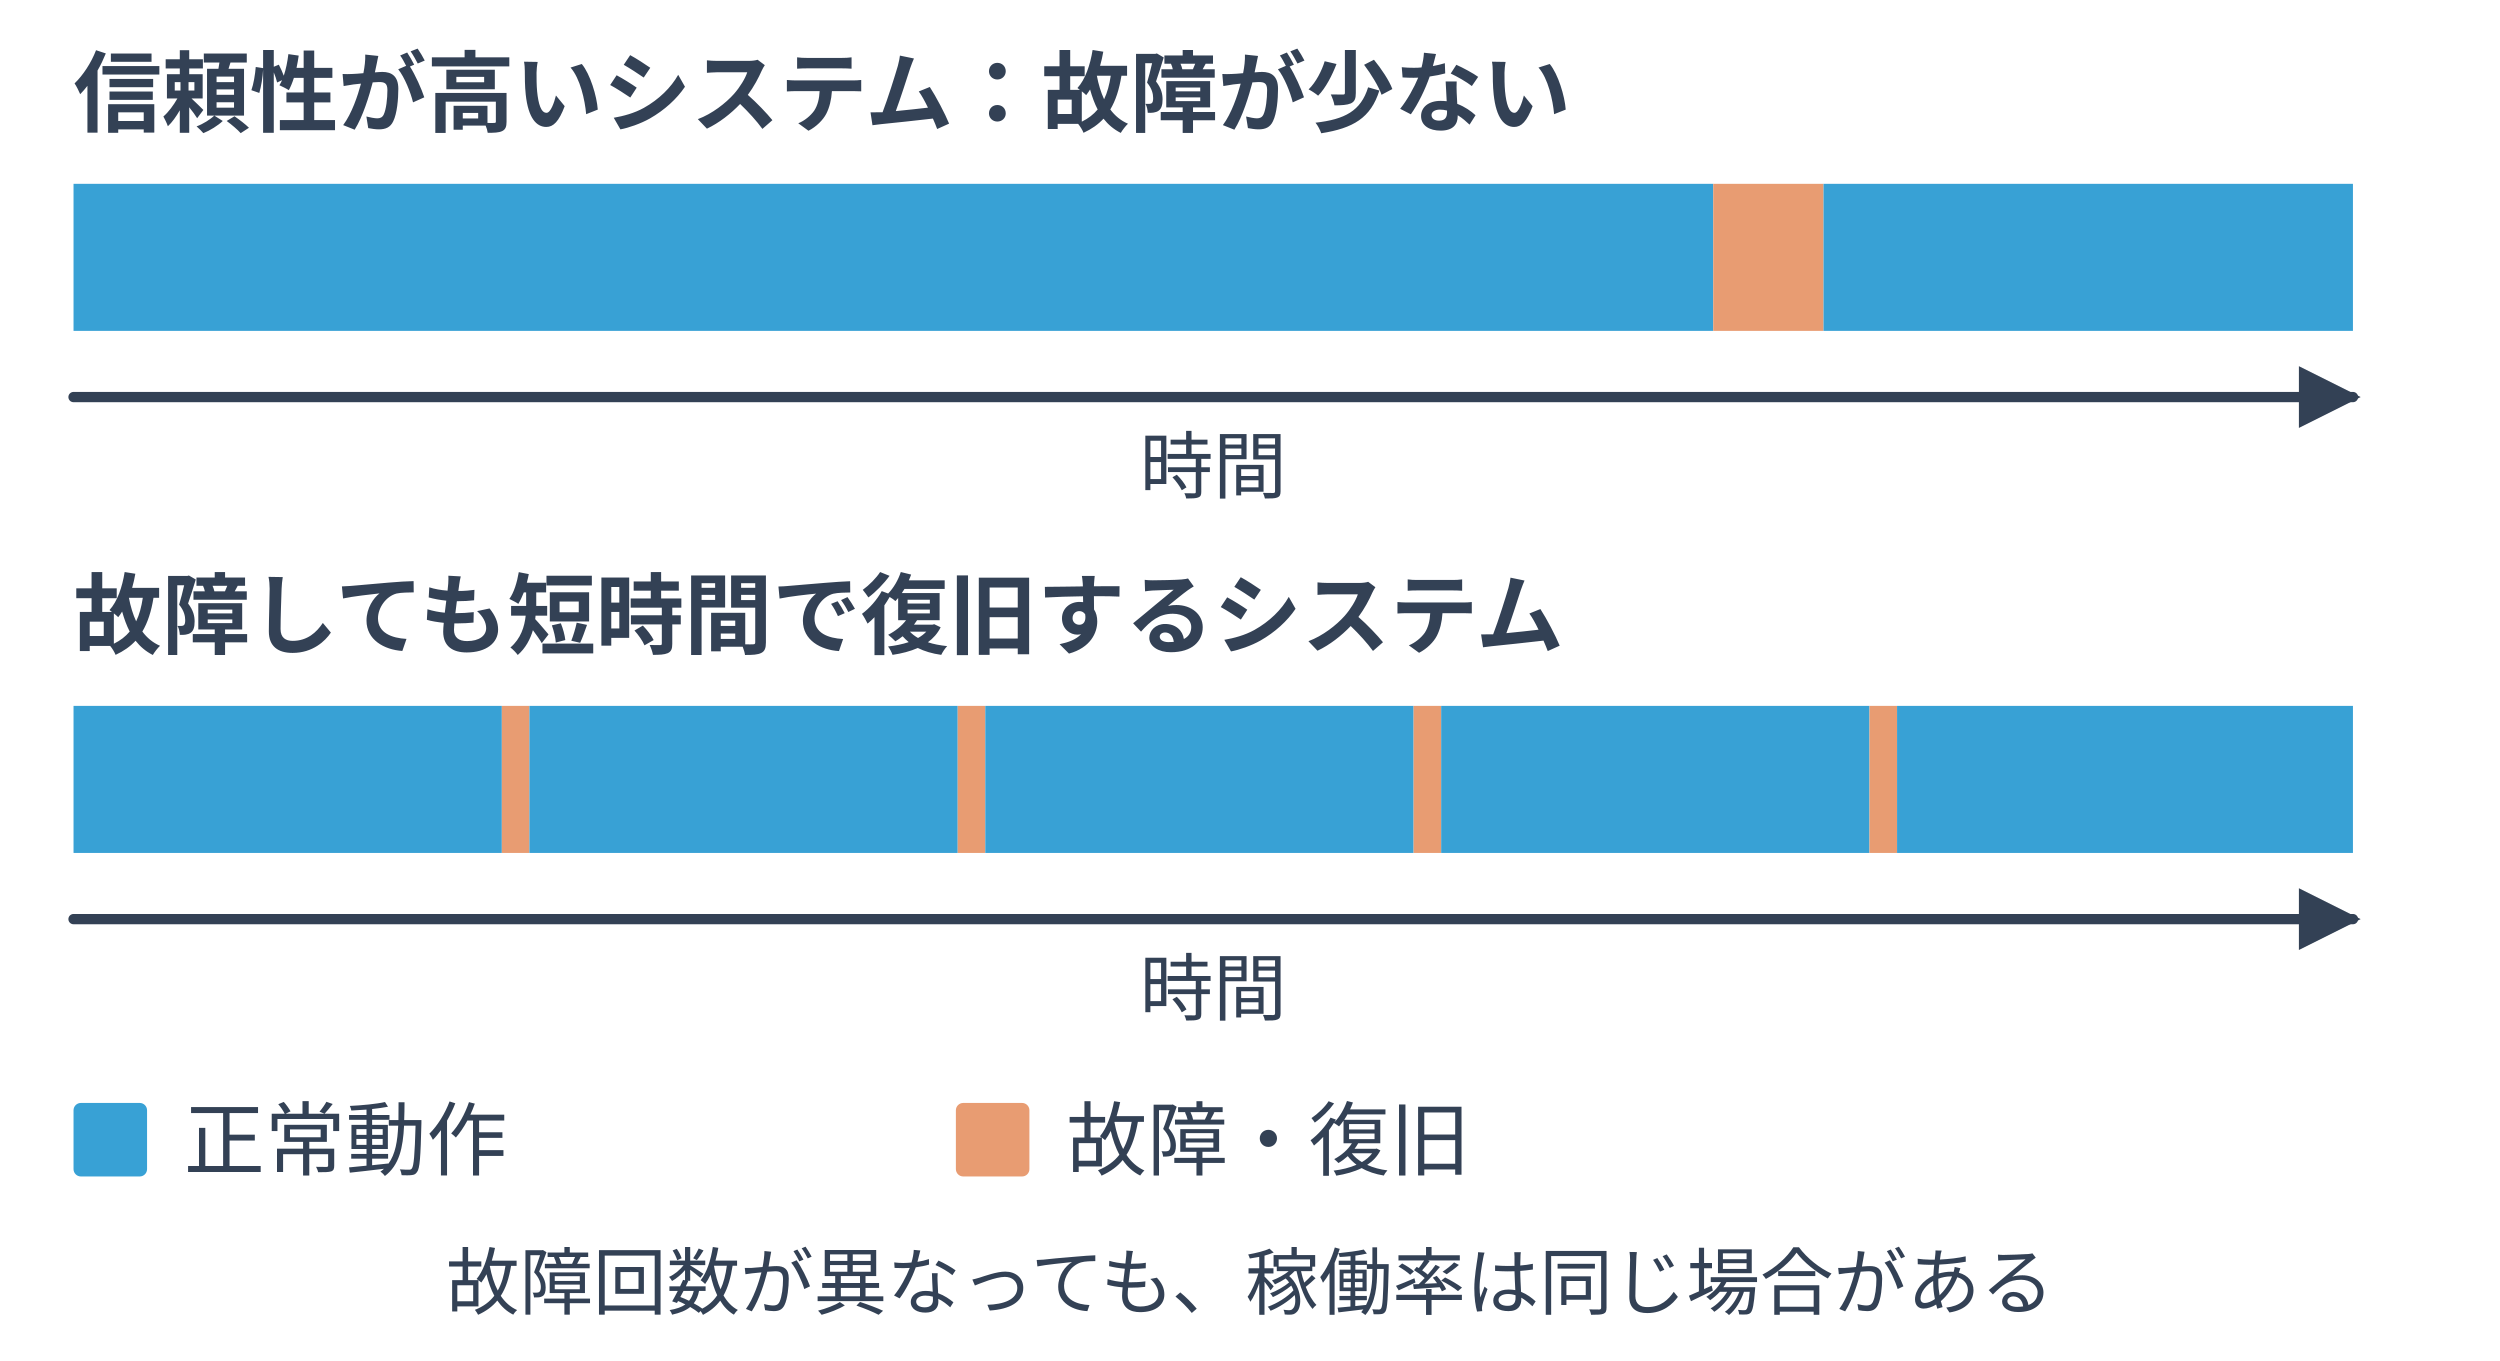
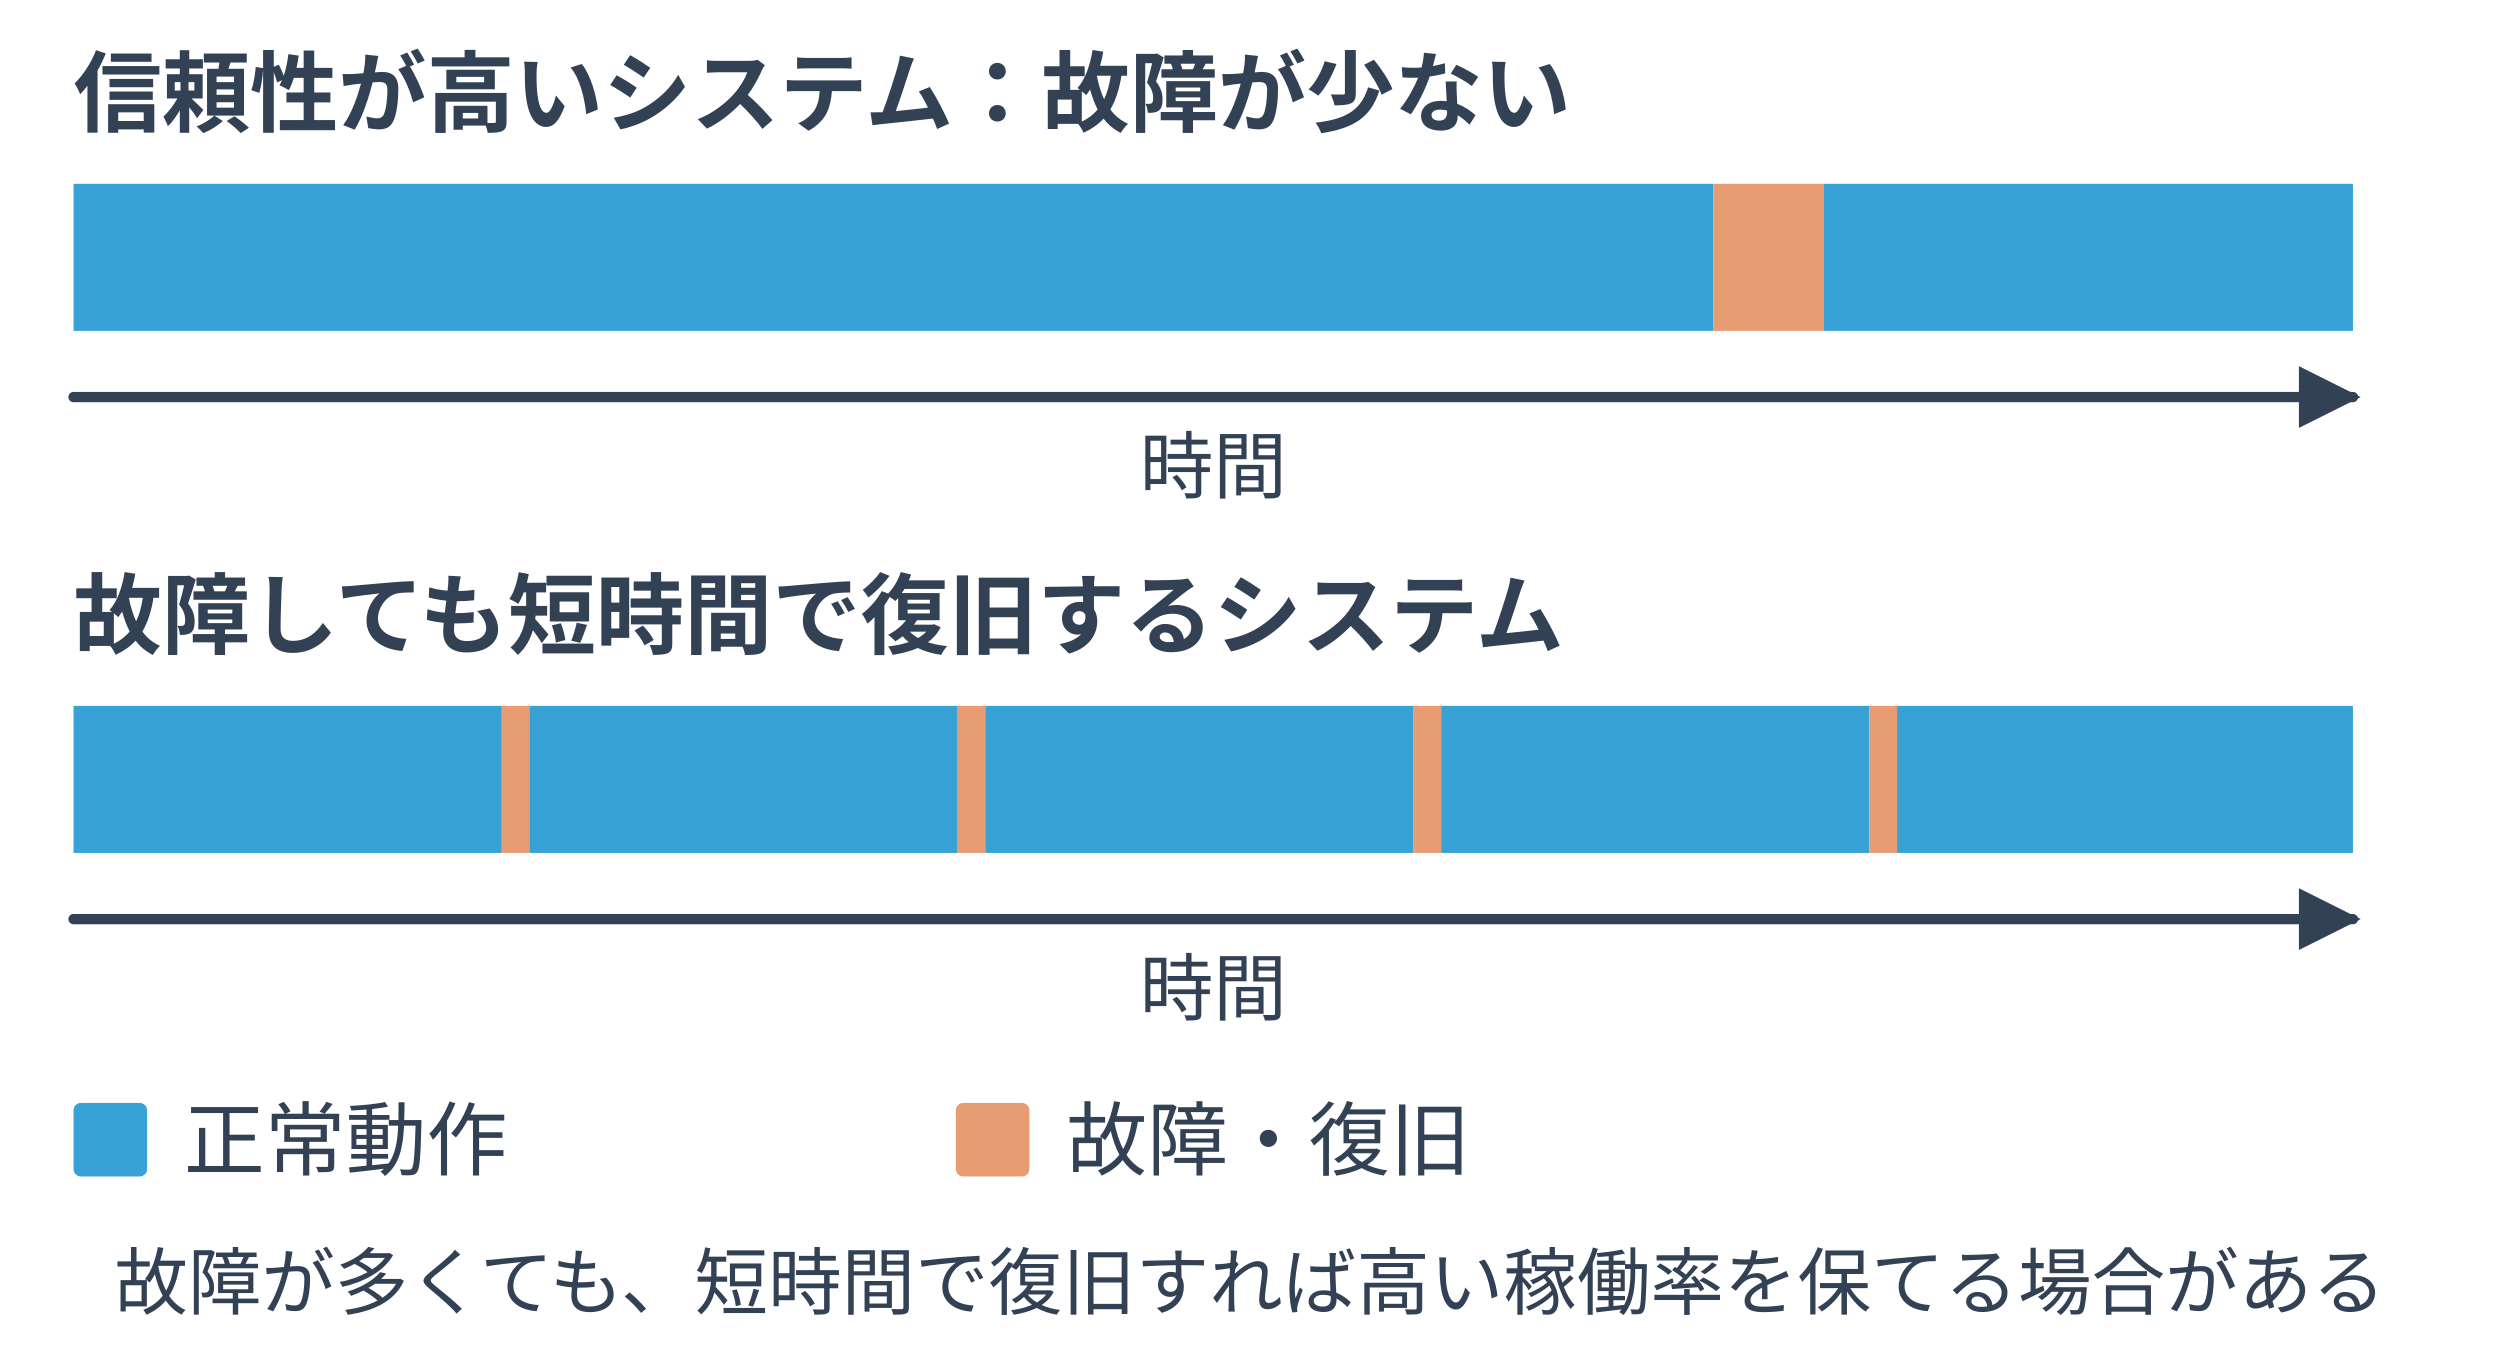
<svg xmlns="http://www.w3.org/2000/svg" viewBox="0 0 340 185" width="680" height="370" role="img" aria-label="信頼性と可用性">
  <defs>
    <marker id="arrow" viewBox="0 0 8 8" refX="7" refY="4" markerWidth="6" markerHeight="6" orient="auto-start-reverse">
      <path d="M0 0 L8 4 L0 8 Z" fill="#334155" />
    </marker>
    <marker id="blue" viewBox="0 0 8 8" refX="7" refY="4" markerWidth="6" markerHeight="6" orient="auto-start-reverse">
      <path d="M0 0 L8 4 L0 8 Z" fill="#0284c7" />
    </marker>
    <marker id="green" viewBox="0 0 8 8" refX="7" refY="4" markerWidth="6" markerHeight="6" orient="auto-start-reverse">
      <path d="M0 0 L8 4 L0 8 Z" fill="#15803d" />
    </marker>
    <marker id="red" viewBox="0 0 8 8" refX="7" refY="4" markerWidth="6" markerHeight="6" orient="auto-start-reverse">
      <path d="M0 0 L8 4 L0 8 Z" fill="#dc2626" />
    </marker>
  </defs>
  <g font-family="Noto Sans JP, Hiragino Sans, Yu Gothic, Meiryo, sans-serif" fill="#334155">
    <text x="10" y="17" text-anchor="start" font-size="12" font-weight="700" fill="#334155">信頼性が高いシステム：故障が少ない</text>
    <rect x="10" y="25" width="223" height="20" rx="0" fill="#38a1d5" stroke="none" />
    <rect x="233" y="25" width="15" height="20" rx="0" fill="#e89c72" stroke="none" />
    <rect x="248" y="25" width="72" height="20" rx="0" fill="#38a1d5" stroke="none" />
    <path d="M10 54 H320" fill="none" stroke="#334155" stroke-width="1.4" stroke-linejoin="round" stroke-linecap="round" marker-end="url(#arrow)" />
    <text x="165" y="67" text-anchor="middle" font-size="10" font-weight="400" fill="#334155">時間</text>
    <text x="10" y="88" text-anchor="start" font-size="12" font-weight="700" fill="#334155">故障しても短時間で復旧するシステム</text>
    <rect x="10" y="96" width="58.25" height="20" rx="0" fill="#38a1d5" stroke="none" />
    <rect x="68.25" y="96" width="3.75" height="20" rx="0" fill="#e89c72" stroke="none" />
    <rect x="72" y="96" width="58.25" height="20" rx="0" fill="#38a1d5" stroke="none" />
    <rect x="130.25" y="96" width="3.75" height="20" rx="0" fill="#e89c72" stroke="none" />
    <rect x="134" y="96" width="58.25" height="20" rx="0" fill="#38a1d5" stroke="none" />
    <rect x="192.25" y="96" width="3.75" height="20" rx="0" fill="#e89c72" stroke="none" />
    <rect x="196" y="96" width="58.25" height="20" rx="0" fill="#38a1d5" stroke="none" />
    <rect x="254.25" y="96" width="3.75" height="20" rx="0" fill="#e89c72" stroke="none" />
    <rect x="258" y="96" width="62" height="20" rx="0" fill="#38a1d5" stroke="none" />
    <path d="M10 125 H320" fill="none" stroke="#334155" stroke-width="1.4" stroke-linejoin="round" stroke-linecap="round" marker-end="url(#arrow)" />
    <text x="165" y="138" text-anchor="middle" font-size="10" font-weight="400" fill="#334155">時間</text>
    <rect x="10" y="150" width="10" height="10" rx="1" fill="#38a1d5" stroke="none" />
    <text x="25" y="159" text-anchor="start" font-size="11" font-weight="400" fill="#334155">正常動作</text>
    <rect x="130" y="150" width="10" height="10" rx="1" fill="#e89c72" stroke="none" />
    <text x="145" y="159" text-anchor="start" font-size="11" font-weight="400" fill="#334155">故障・復旧</text>
-     <text x="170" y="178" text-anchor="middle" font-size="10" font-weight="400" fill="#334155">故障回数が異なっても、稼働率は同じ場合がある</text>
+     <text x="170" y="178" text-anchor="middle" font-size="10" font-weight="400" fill="#334155">故障が多くても、短時間で復旧すれば高い稼働率を保てる場合がある</text>
  </g>
</svg>
